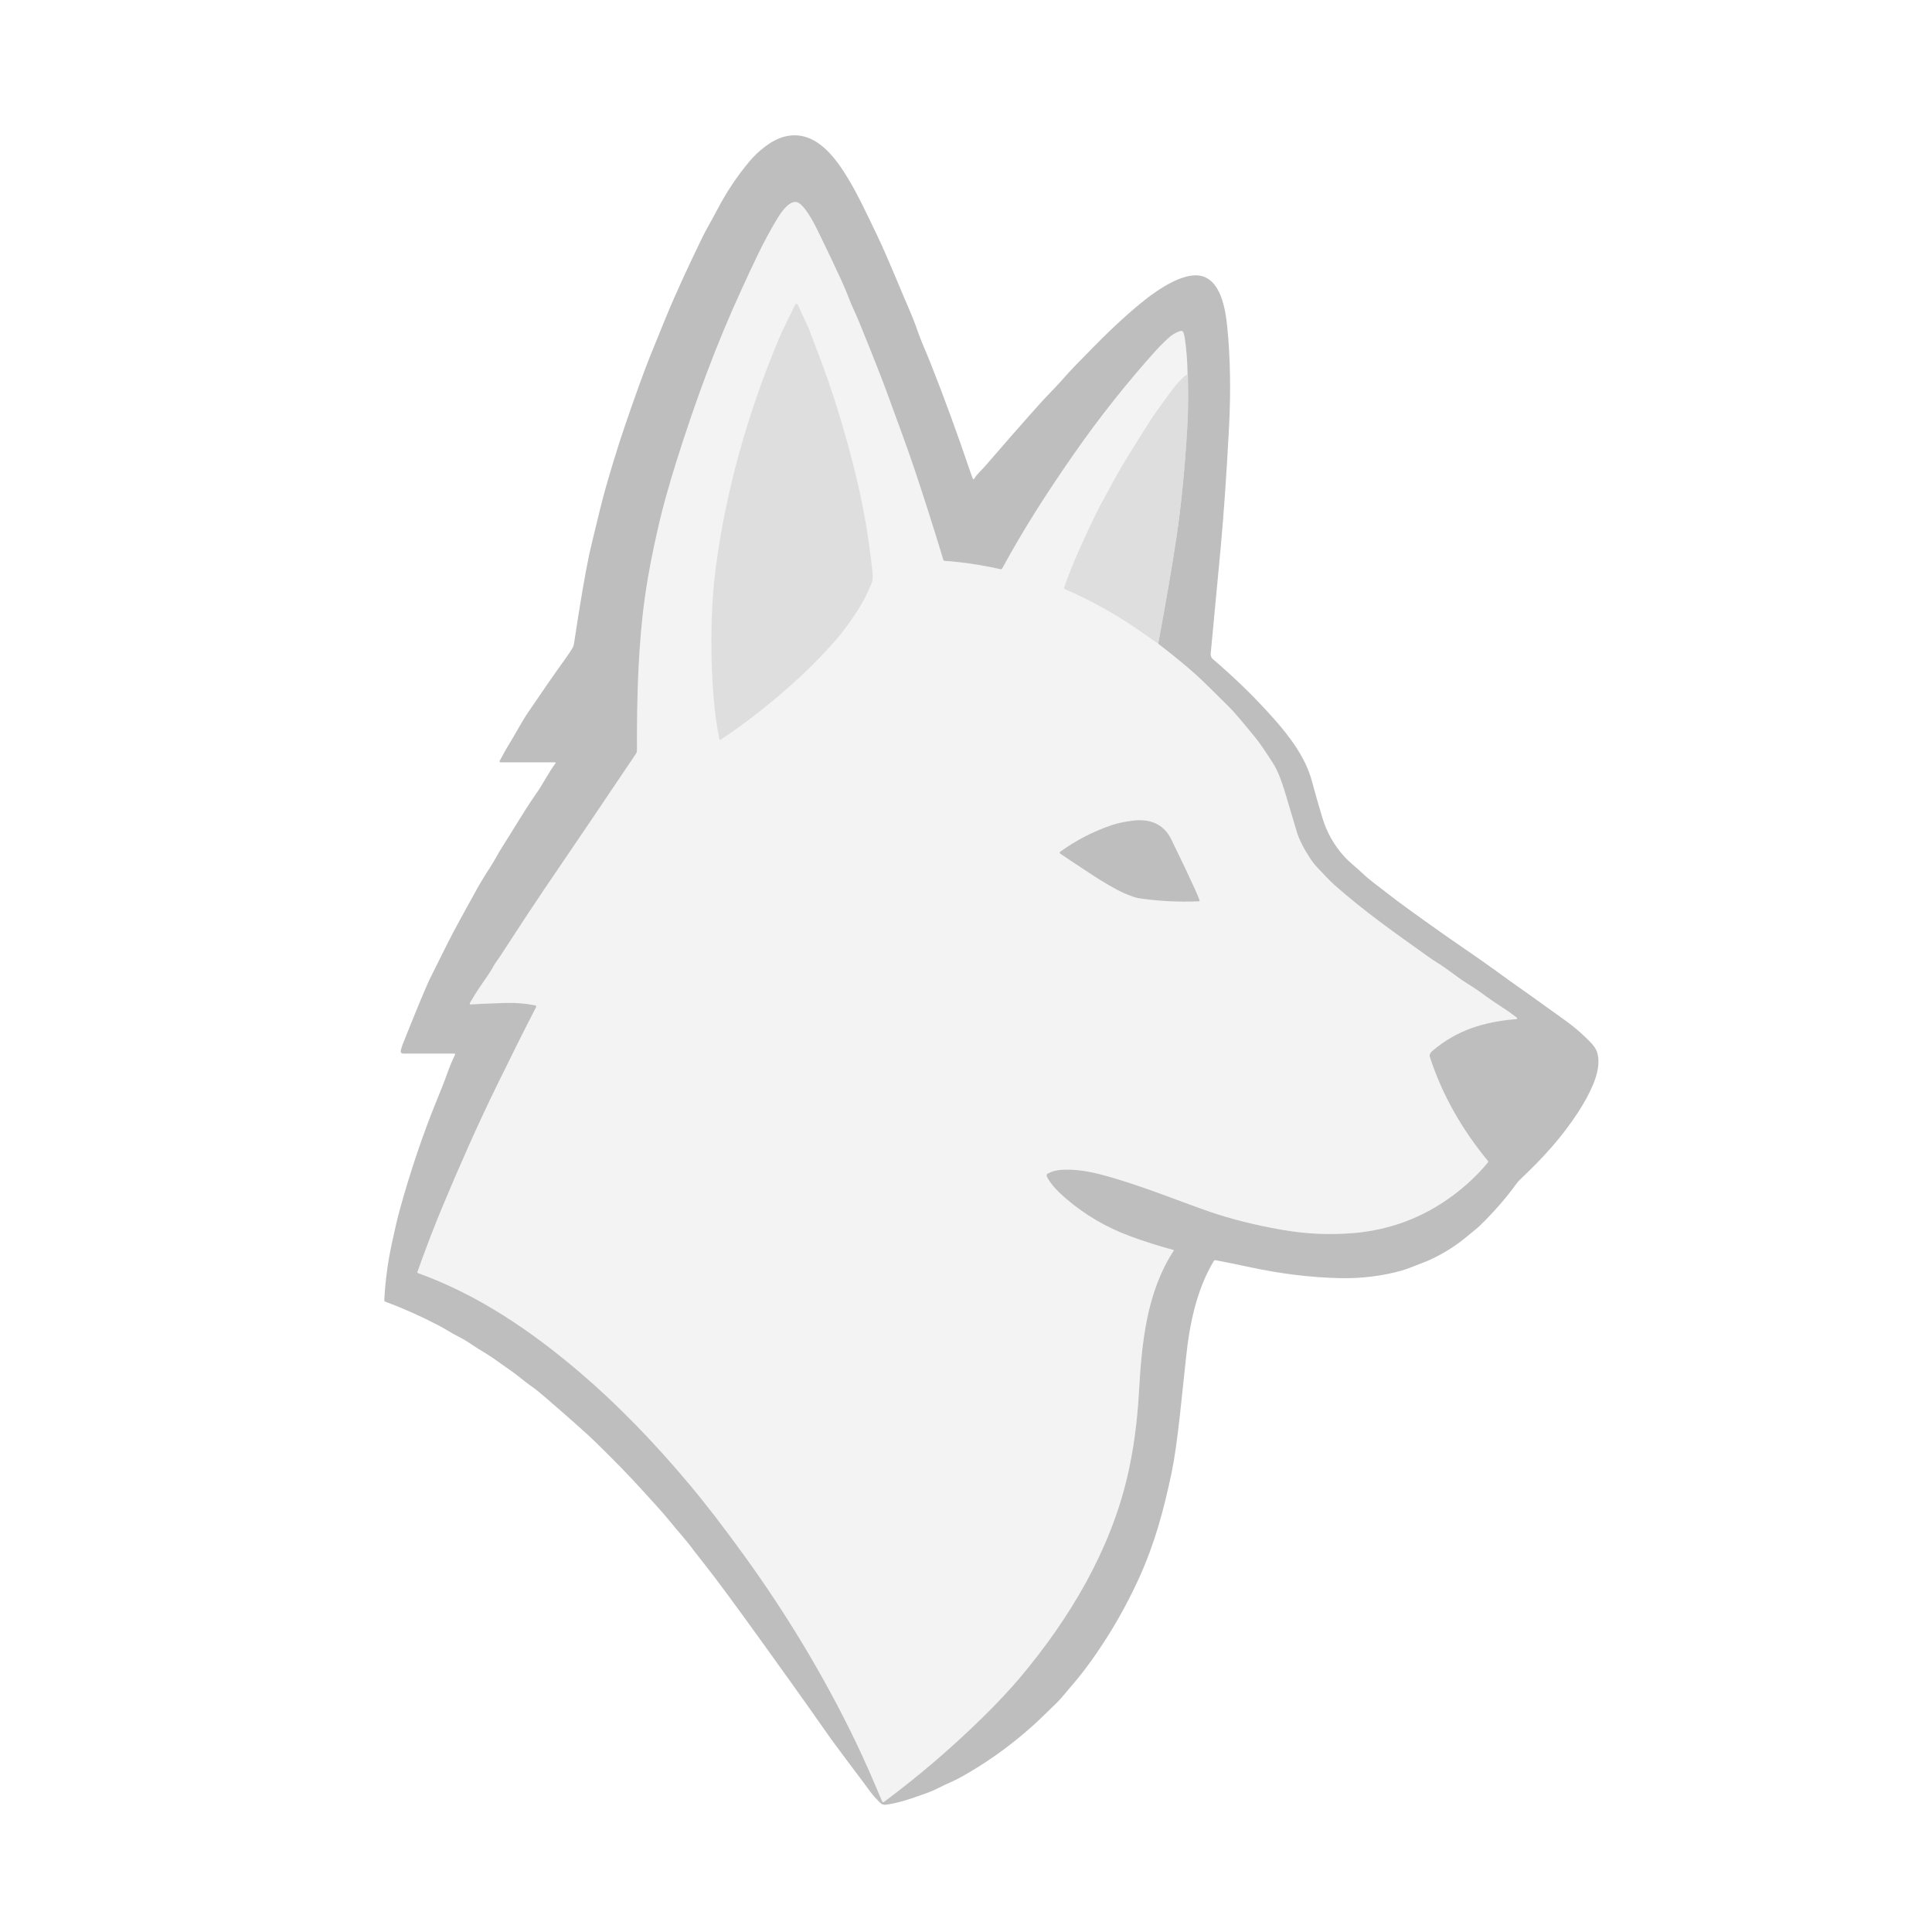
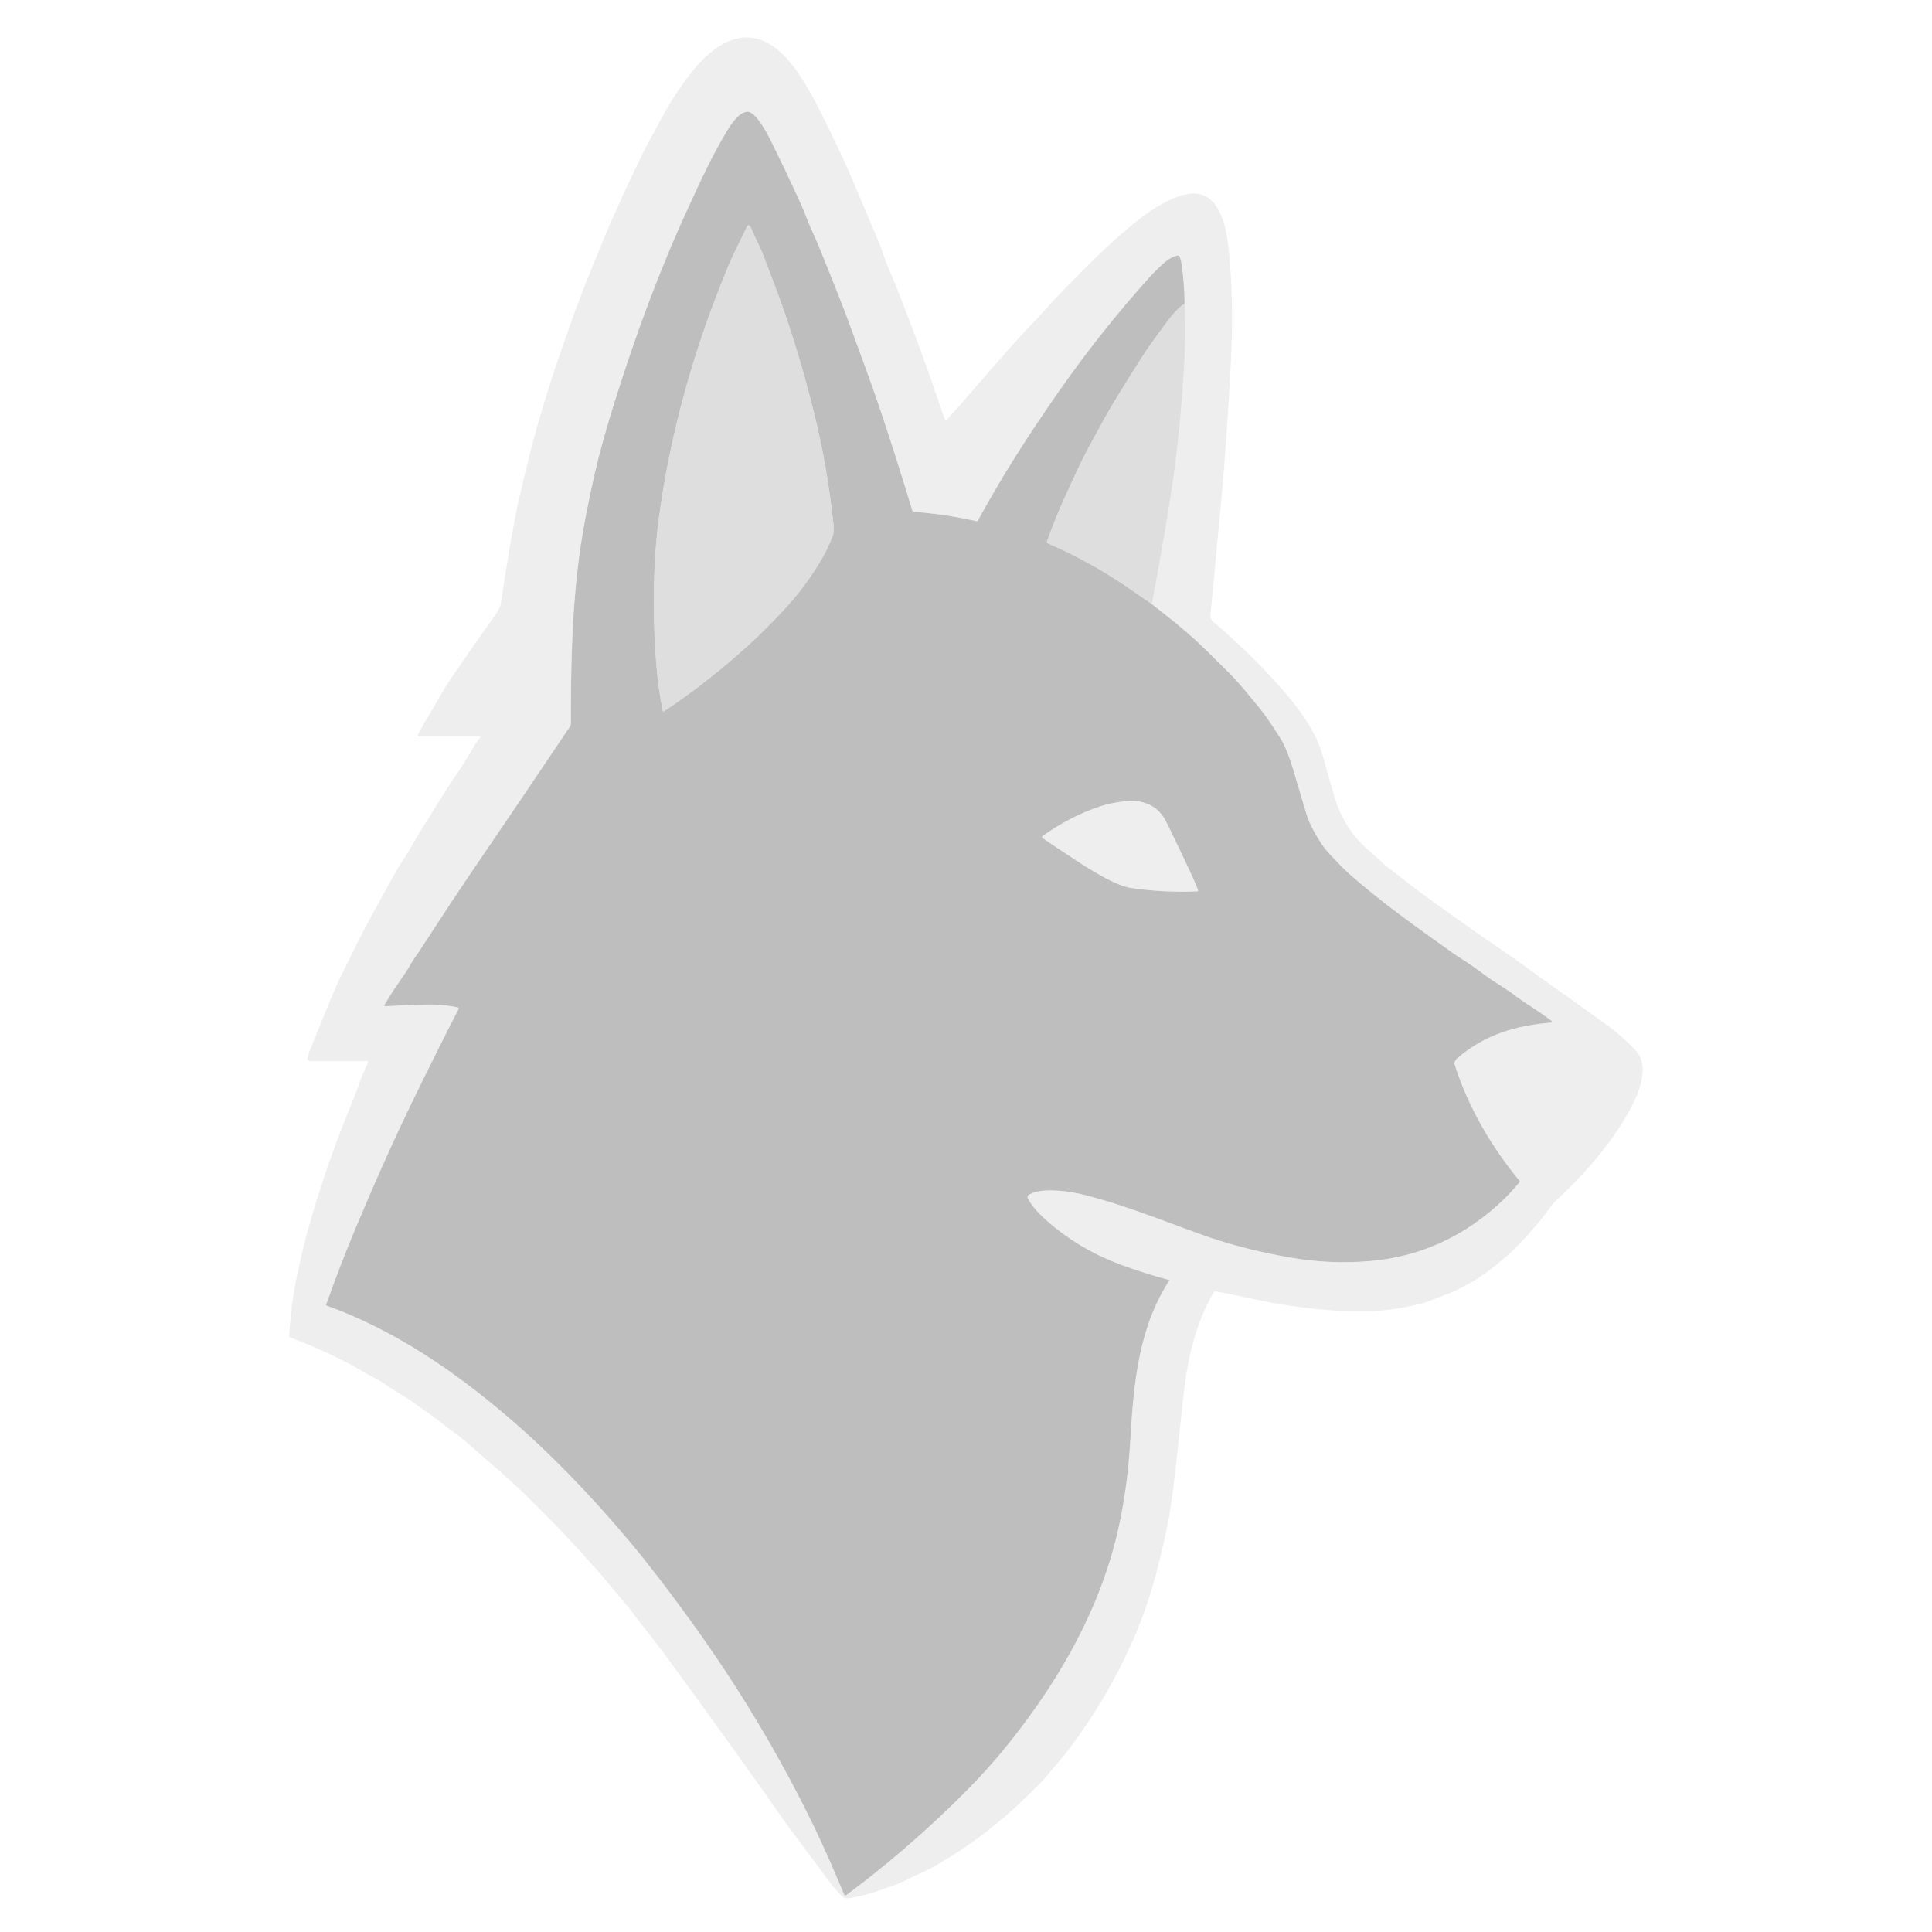
- <svg xmlns="http://www.w3.org/2000/svg" version="1.1" viewBox="0.00 0.00 1254.00 1254.00">
+ <svg xmlns="http://www.w3.org/2000/svg" version="1.1" viewBox="81 66 1125 1125">
+   <style>path:nth-of-type(1),path:nth-of-type(5){fill-opacity:.25}path:nth-of-type(2){fill-opacity:1}</style>
  <path fill="#bebebe" fill-opacity="1" d="   M 632.32 310.82   C 633.43 308.49 637.34 304.94 639.38 302.58   Q 661.79 276.72 667.68 270.18   Q 673.01 264.25 674.37 262.69   C 678.88 257.50 684.23 252.46 688.76 247.29   C 695.54 239.55 700.98 234.13 710.61 224.36   Q 728.80 205.91 743.68 194.20   C 752.07 187.59 767.49 177.26 778.44 178.86   C 792.39 180.92 795.44 200.79 796.58 212.25   Q 799.54 241.98 797.73 277.03   Q 795.41 321.78 792.31 355.48   Q 792.13 357.39 785.83 424.22   Q 785.62 426.41 787.22 427.78   C 801.41 439.94 814.66 452.70 827.29 467.04   C 837.44 478.55 847.37 491.82 851.39 506.57   Q 855.14 520.33 858.23 530.54   Q 862.65 545.19 872.62 556.05   C 875.97 559.71 880.51 563.16 884.48 566.95   C 889.27 571.55 895.11 575.55 900.33 579.69   C 909.54 586.99 922.29 595.87 928.17 600.14   C 941.98 610.14 958.84 621.26 970.24 629.60   C 983.45 639.28 989.84 643.47 1001.97 652.30   C 1012.87 660.25 1020.85 665.20 1029.02 673.23   C 1032.43 676.58 1035.62 679.35 1036.78 683.48   C 1038.67 690.19 1036.60 697.78 1033.92 704.19   Q 1030.51 712.34 1024.34 721.86   C 1013.80 738.11 1001.12 752.01 986.83 765.40   A 20.19 20.07 86.5 0 0 984.32 768.26   Q 974.01 782.47 960.28 795.80   Q 958.96 797.08 950.35 804.04   C 942.91 810.05 934.55 814.89 926.80 818.30   Q 926.08 818.62 918.10 821.74   Q 912.28 824.03 909.26 824.85   Q 890.52 829.96 870.39 829.61   C 850.43 829.26 830.51 826.61 811.83 822.61   Q 798.38 819.72 788.91 817.94   A 1.00 0.99 -69.0 0 0 787.87 818.41   C 776.26 837.76 771.90 860.70 769.67 882.60   Q 768.05 898.48 765.87 918.24   Q 763.13 943.08 760.52 955.55   C 755.21 980.87 749.38 1002.19 739.19 1024.54   Q 726.81 1051.70 709.60 1076.12   Q 704.00 1084.08 698.33 1090.88   Q 688.43 1102.77 686.19 1104.95   Q 674.31 1116.53 672.07 1118.57   Q 651.61 1137.21 628.53 1150.74   Q 621.60 1154.80 617.14 1156.71   C 611.62 1159.06 607.43 1161.70 601.53 1163.82   C 592.92 1166.90 584.36 1170.05 575.31 1171.36   Q 572.96 1171.71 571.61 1170.41   Q 567.40 1166.37 565.18 1163.33   C 556.23 1151.07 544.46 1136.06 534.81 1122.22   C 521.90 1103.69 502.98 1077.43 496.32 1068.16   Q 468.34 1029.21 458.01 1016.22   Q 451.25 1007.71 450.40 1006.51   C 445.54 999.71 439.53 993.39 434.94 987.60   C 430.21 981.66 422.06 972.95 416.68 967.00   Q 404.72 953.75 385.75 935.25   Q 378.81 928.48 353.38 906.49   Q 348.22 902.04 344.74 899.66   C 340.71 896.90 337.25 893.73 332.79 890.50   Q 329.33 887.99 319.90 881.42   C 315.40 878.29 310.94 875.96 306.97 873.22   Q 302.03 869.79 297.45 867.50   C 292.93 865.23 289.23 862.68 284.51 860.22   Q 267.47 851.33 249.99 844.82   A 0.87 0.87 0.0 0 1 249.42 843.96   Q 250.38 825.52 254.19 807.72   Q 257.36 792.92 259.32 785.79   Q 269.96 747.10 284.15 712.52   Q 288.22 702.61 289.67 698.46   Q 292.32 690.86 295.37 684.50   A 0.45 0.45 0.0 0 0 294.96 683.85   L 261.59 683.85   A 1.52 1.52 0.0 0 1 260.11 681.96   Q 260.77 679.32 261.28 678.06   Q 275.73 641.79 279.54 634.28   Q 281.49 630.43 289.80 613.68   C 295.63 601.90 301.59 591.71 308.31 579.30   Q 312.31 571.91 318.45 562.45   C 321.15 558.29 323.19 554.05 326.17 549.44   C 333.08 538.71 340.11 526.42 347.87 515.36   C 352.57 508.67 355.87 501.72 360.59 495.39   A 0.36 0.36 0.0 0 0 360.30 494.81   L 324.88 494.81   A 0.63 0.63 0.0 0 1 324.32 493.88   Q 328.17 486.61 330.35 483.13   C 334.58 476.41 338.15 469.21 342.72 462.46   Q 356.56 442.00 367.10 427.37   Q 370.12 423.18 371.68 420.43   A 6.12 6.01 -23.2 0 0 372.26 419.02   Q 372.54 418.02 372.89 415.69   Q 378.24 380.17 382.35 360.26   Q 383.20 356.13 389.69 329.69   Q 392.63 317.68 398.36 298.92   Q 402.01 286.98 405.01 278.17   Q 415.69 246.87 421.68 231.90   Q 426.59 219.63 431.82 206.93   C 439.59 188.05 447.56 171.36 455.44 154.95   C 458.17 149.26 462.13 142.66 465.55 136.11   Q 474.48 119.01 486.37 104.86   C 492.04 98.10 500.80 90.71 509.54 88.59   C 528.92 83.87 542.09 101.88 550.71 116.27   C 556.67 126.23 561.02 135.48 568.99 152.08   C 576.39 167.48 584.12 187.03 589.80 200.09   Q 593.35 208.25 595.58 214.81   C 597.87 221.52 600.88 227.87 603.47 234.40   Q 617.31 269.27 629.78 306.24   Q 631.19 310.41 631.65 310.92   A 0.41 0.41 0.0 0 0 632.32 310.82   Z   M 751.75 417.81   Q 759.58 375.78 763.64 348.49   Q 768.33 317.04 770.68 276.36   C 771.31 265.51 771.22 255.09 771.02 244.00   Q 771.01 243.13 770.78 242.28   Q 770.64 231.25 769.13 220.29   Q 768.80 217.85 768.10 215.76   A 1.46 1.46 0.0 0 0 766.36 214.81   C 762.20 215.88 758.88 218.81 755.66 221.98   Q 752.07 225.50 750.29 227.48   Q 721.76 259.24 697.41 294.15   C 679.61 319.66 664.52 343.22 650.43 369.10   A 0.78 0.78 0.0 0 1 649.57 369.49   Q 630.80 365.27 613.02 364.03   A 0.79 0.79 0.0 0 1 612.31 363.47   Q 603.30 333.70 593.94 305.68   C 588.53 289.47 582.62 273.88 576.02 255.70   Q 570.99 241.83 557.94 209.77   C 555.44 203.63 553.01 198.96 551.03 193.71   Q 548.95 188.20 545.96 181.66   Q 539.44 167.43 530.60 149.40   C 528.69 145.50 521.47 130.99 516.30 131.07   C 511.33 131.14 506.71 138.31 504.29 142.30   C 495.43 156.93 488.66 171.94 481.23 188.10   C 464.80 223.80 451.20 260.88 439.14 299.21   Q 431.44 323.71 427.36 341.57   Q 421.62 366.69 419.00 384.75   C 414.11 418.39 413.35 452.64 413.43 487.13   A 3.79 3.73 -28.6 0 1 412.80 489.21   Q 385.09 530.52 353.65 576.65   Q 344.18 590.56 329.33 613.48   Q 324.72 620.60 324.51 620.88   Q 321.25 625.26 319.65 628.28   Q 318.13 631.14 312.38 639.35   Q 308.76 644.52 304.95 651.06   A 0.59 0.58 -76.7 0 0 305.49 651.94   Q 315.45 651.34 328.24 650.98   Q 338.29 650.69 347.47 652.57   A 0.75 0.75 0.0 0 1 347.99 653.65   Q 336.57 675.79 322.66 704.28   C 309.78 730.64 298.87 755.42 287.81 781.76   Q 279.42 801.73 270.87 825.76   A 0.37 0.36 -70.8 0 0 271.09 826.23   C 309.94 840.22 344.20 863.37 376.29 890.71   Q 411.97 921.10 447.85 963.91   Q 463.03 982.02 482.76 1009.26   Q 524.90 1067.45 555.05 1129.78   C 561.34 1142.77 566.86 1155.69 572.60 1169.29   A 0.74 0.73 -29.7 0 0 573.71 1169.59   Q 606.97 1144.88 637.27 1115.25   Q 652.18 1100.67 662.64 1088.18   C 694.40 1050.24 720.26 1006.77 731.55 959.10   Q 737.53 933.83 739.22 903.99   C 741.06 871.79 744.08 838.87 761.89 811.66   A 0.22 0.21 24.2 0 0 761.76 811.34   Q 747.22 807.43 733.59 802.40   Q 710.40 793.85 691.89 777.98   C 687.23 773.98 682.09 768.96 679.47 763.70   A 1.53 1.52 62.5 0 1 680.10 761.68   Q 684.01 759.57 689.01 759.27   Q 699.98 758.62 713.51 762.06   C 738.35 768.38 766.86 780.24 785.57 786.62   Q 806.29 793.69 832.00 798.21   Q 855.38 802.33 878.78 800.32   Q 914.13 797.28 942.69 776.21   Q 955.86 766.49 965.76 754.48   A 0.75 0.74 45.4 0 0 965.76 753.53   C 949.23 733.51 935.94 710.69 927.99 685.74   A 1.82 1.77 44.1 0 1 927.96 684.74   Q 928.32 683.31 929.67 682.16   C 945.55 668.50 963.53 663.15 984.24 661.46   A 0.53 0.53 0.0 0 0 984.50 660.49   C 982.40 659.04 980.44 657.38 978.34 656.00   Q 967.20 648.71 964.43 646.61   Q 959.10 642.54 951.94 638.11   C 945.99 634.42 939.44 628.84 932.54 624.65   Q 930.43 623.38 927.22 621.09   C 905.34 605.51 885.29 591.39 866.24 574.49   C 862.73 571.38 859.26 567.44 856.92 565.07   Q 852.94 561.06 850.59 557.47   Q 843.89 547.26 841.74 540.05   Q 838.84 530.30 834.26 514.94   Q 830.37 501.86 826.40 495.62   Q 818.55 483.27 814.59 478.51   C 808.19 470.81 803.05 464.17 796.92 458.04   Q 782.06 443.19 776.69 438.32   Q 767.31 429.81 751.75 417.81   Z" />
  <path fill="#bebebe" fill-opacity="0.18" d="   M 770.78 242.28   L 770.55 243.21   A 0.20 0.20 0.0 0 1 770.36 243.36   L 770.10 243.36   A 0.86 0.85 -64.6 0 0 769.55 243.56   C 763.22 248.91 759.88 254.38 753.85 262.54   Q 749.35 268.61 745.48 274.70   Q 728.50 301.43 723.34 311.06   Q 721.28 314.91 714.35 327.57   Q 710.34 334.91 700.03 357.79   Q 695.55 367.73 690.68 381.15   A 1.02 1.02 0.0 0 0 691.24 382.43   Q 717.64 393.75 742.60 411.46   Q 747.17 414.71 751.75 417.81   Q 767.31 429.81 776.69 438.32   Q 782.06 443.19 796.92 458.04   C 803.05 464.17 808.19 470.81 814.59 478.51   Q 818.55 483.27 826.40 495.62   Q 830.37 501.86 834.26 514.94   Q 838.84 530.30 841.74 540.05   Q 843.89 547.26 850.59 557.47   Q 852.94 561.06 856.92 565.07   C 859.26 567.44 862.73 571.38 866.24 574.49   C 885.29 591.39 905.34 605.51 927.22 621.09   Q 930.43 623.38 932.54 624.65   C 939.44 628.84 945.99 634.42 951.94 638.11   Q 959.10 642.54 964.43 646.61   Q 967.20 648.71 978.34 656.00   C 980.44 657.38 982.40 659.04 984.50 660.49   A 0.53 0.53 0.0 0 1 984.24 661.46   C 963.53 663.15 945.55 668.50 929.67 682.16   Q 928.32 683.31 927.96 684.74   A 1.82 1.77 44.1 0 0 927.99 685.74   C 935.94 710.69 949.23 733.51 965.76 753.53   A 0.75 0.74 45.4 0 1 965.76 754.48   Q 955.86 766.49 942.69 776.21   Q 914.13 797.28 878.78 800.32   Q 855.38 802.33 832.00 798.21   Q 806.29 793.69 785.57 786.62   C 766.86 780.24 738.35 768.38 713.51 762.06   Q 699.98 758.62 689.01 759.27   Q 684.01 759.57 680.10 761.68   A 1.53 1.52 62.5 0 0 679.47 763.70   C 682.09 768.96 687.23 773.98 691.89 777.98   Q 710.40 793.85 733.59 802.40   Q 747.22 807.43 761.76 811.34   A 0.22 0.21 24.2 0 1 761.89 811.66   C 744.08 838.87 741.06 871.79 739.22 903.99   Q 737.53 933.83 731.55 959.10   C 720.26 1006.77 694.40 1050.24 662.64 1088.18   Q 652.18 1100.67 637.27 1115.25   Q 606.97 1144.88 573.71 1169.59   A 0.74 0.73 -29.7 0 1 572.60 1169.29   C 566.86 1155.69 561.34 1142.77 555.05 1129.78   Q 524.90 1067.45 482.76 1009.26   Q 463.03 982.02 447.85 963.91   Q 411.97 921.10 376.29 890.71   C 344.20 863.37 309.94 840.22 271.09 826.23   A 0.37 0.36 -70.8 0 1 270.87 825.76   Q 279.42 801.73 287.81 781.76   C 298.87 755.42 309.78 730.64 322.66 704.28   Q 336.57 675.79 347.99 653.65   A 0.75 0.75 0.0 0 0 347.47 652.57   Q 338.29 650.69 328.24 650.98   Q 315.45 651.34 305.49 651.94   A 0.59 0.58 -76.7 0 1 304.95 651.06   Q 308.76 644.52 312.38 639.35   Q 318.13 631.14 319.65 628.28   Q 321.25 625.26 324.51 620.88   Q 324.72 620.60 329.33 613.48   Q 344.18 590.56 353.65 576.65   Q 385.09 530.52 412.80 489.21   A 3.79 3.73 -28.6 0 0 413.43 487.13   C 413.35 452.64 414.11 418.39 419.00 384.75   Q 421.62 366.69 427.36 341.57   Q 431.44 323.71 439.14 299.21   C 451.20 260.88 464.80 223.80 481.23 188.10   C 488.66 171.94 495.43 156.93 504.29 142.30   C 506.71 138.31 511.33 131.14 516.30 131.07   C 521.47 130.99 528.69 145.50 530.60 149.40   Q 539.44 167.43 545.96 181.66   Q 548.95 188.20 551.03 193.71   C 553.01 198.96 555.44 203.63 557.94 209.77   Q 570.99 241.83 576.02 255.70   C 582.62 273.88 588.53 289.47 593.94 305.68   Q 603.30 333.70 612.31 363.47   A 0.79 0.79 0.0 0 0 613.02 364.03   Q 630.80 365.27 649.57 369.49   A 0.78 0.78 0.0 0 0 650.43 369.10   C 664.52 343.22 679.61 319.66 697.41 294.15   Q 721.76 259.24 750.29 227.48   Q 752.07 225.50 755.66 221.98   C 758.88 218.81 762.20 215.88 766.36 214.81   A 1.46 1.46 0.0 0 1 768.10 215.76   Q 768.80 217.85 769.13 220.29   Q 770.64 231.25 770.78 242.28   Z   M 466.95 479.93   A 0.45 0.44 -22.4 0 0 467.63 480.21   Q 493.92 462.74 518.84 439.82   Q 526.03 433.21 535.97 422.72   Q 550.57 407.32 560.41 389.93   Q 562.56 386.13 565.93 378.00   A 5.01 4.99 59.6 0 0 566.28 376.65   Q 566.61 373.95 566.24 370.50   Q 562.66 337.13 554.98 306.27   Q 544.56 264.41 531.24 229.80   Q 526.65 217.87 525.84 215.61   C 523.95 210.33 520.66 204.50 518.47 199.04   Q 518.17 198.28 517.49 197.48   A 0.83 0.83 0.0 0 0 516.11 197.67   C 512.27 205.97 508.71 212.29 505.35 220.33   C 485.42 267.95 471.19 317.88 464.49 369.00   Q 462.48 384.34 461.95 401.99   C 461.41 419.97 461.87 437.49 463.29 454.25   Q 464.44 467.77 466.95 479.93   Z   M 778.64 584.31   Q 777.39 581.07 775.56 577.02   Q 770.40 565.59 760.24 544.78   C 755.36 534.78 746.31 531.23 735.17 532.66   Q 727.04 533.71 721.76 535.49   Q 703.78 541.55 688.12 552.83   A 0.75 0.75 0.0 0 0 688.13 554.06   Q 693.96 558.06 708.84 567.83   C 715.96 572.50 723.81 577.15 729.71 579.78   Q 735.85 582.52 739.24 583.03   Q 758.41 585.88 778.16 585.04   A 0.54 0.54 0.0 0 0 778.64 584.31   Z" />
  <path fill="#bebebe" fill-opacity="0.50" d="   M 466.95 479.93   Q 464.44 467.77 463.29 454.25   C 461.87 437.49 461.41 419.97 461.95 401.99   Q 462.48 384.34 464.49 369.00   C 471.19 317.88 485.42 267.95 505.35 220.33   C 508.71 212.29 512.27 205.97 516.11 197.67   A 0.83 0.83 0.0 0 1 517.49 197.48   Q 518.17 198.28 518.47 199.04   C 520.66 204.50 523.95 210.33 525.84 215.61   Q 526.65 217.87 531.24 229.80   Q 544.56 264.41 554.98 306.27   Q 562.66 337.13 566.24 370.50   Q 566.61 373.95 566.28 376.65   A 5.01 4.99 59.6 0 1 565.93 378.00   Q 562.56 386.13 560.41 389.93   Q 550.57 407.32 535.97 422.72   Q 526.03 433.21 518.84 439.82   Q 493.92 462.74 467.63 480.21   A 0.45 0.44 -22.4 0 1 466.95 479.93   Z" />
  <path fill="#bebebe" fill-opacity="0.50" d="   M 751.75 417.81   Q 747.17 414.71 742.60 411.46   Q 717.64 393.75 691.24 382.43   A 1.02 1.02 0.0 0 1 690.68 381.15   Q 695.55 367.73 700.03 357.79   Q 710.34 334.91 714.35 327.57   Q 721.28 314.91 723.34 311.06   Q 728.50 301.43 745.48 274.70   Q 749.35 268.61 753.85 262.54   C 759.88 254.38 763.22 248.91 769.55 243.56   A 0.86 0.85 -64.6 0 1 770.10 243.36   L 770.36 243.36   A 0.20 0.20 0.0 0 0 770.55 243.21   L 770.78 242.28   Q 771.01 243.13 771.02 244.00   C 771.22 255.09 771.31 265.51 770.68 276.36   Q 768.33 317.04 763.64 348.49   Q 759.58 375.78 751.75 417.81   Z" />
  <path fill="#bebebe" fill-opacity="1" d="   M 778.64 584.31   A 0.54 0.54 0.0 0 1 778.16 585.04   Q 758.41 585.88 739.24 583.03   Q 735.85 582.52 729.71 579.78   C 723.81 577.15 715.96 572.50 708.84 567.83   Q 693.96 558.06 688.13 554.06   A 0.75 0.75 0.0 0 1 688.12 552.83   Q 703.78 541.55 721.76 535.49   Q 727.04 533.71 735.17 532.66   C 746.31 531.23 755.36 534.78 760.24 544.78   Q 770.40 565.59 775.56 577.02   Q 777.39 581.07 778.64 584.31   Z" />
</svg>
